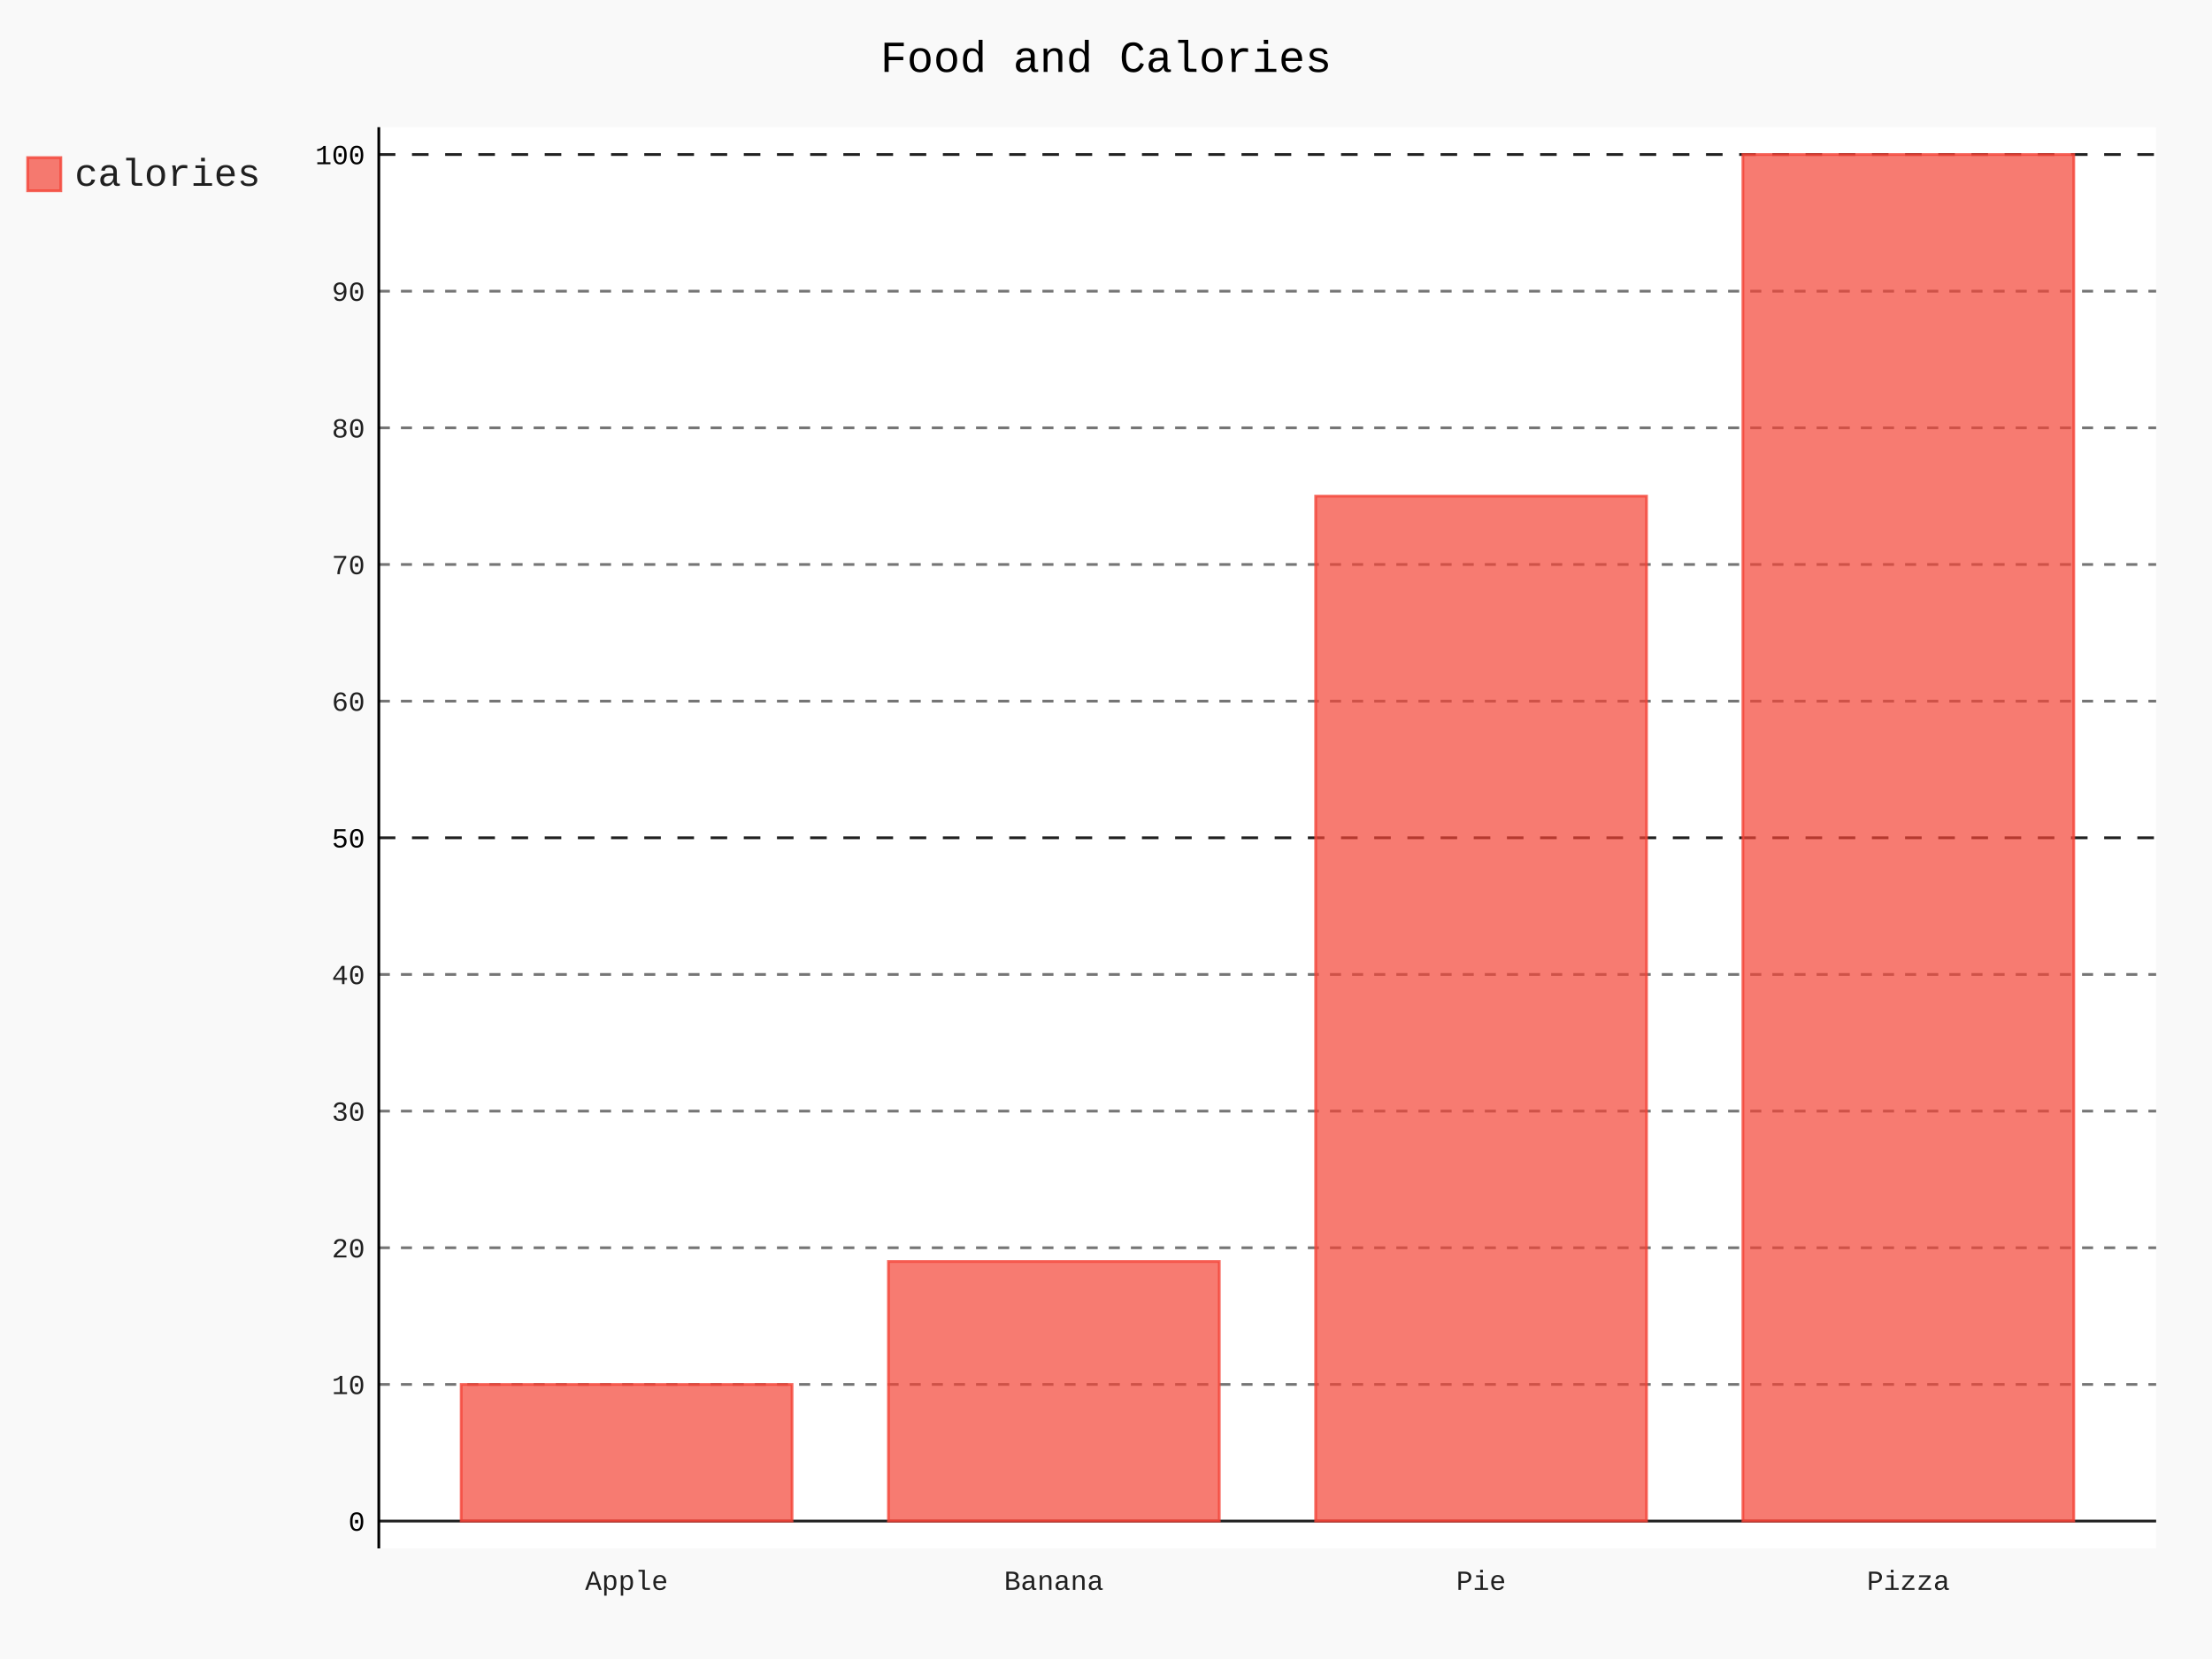
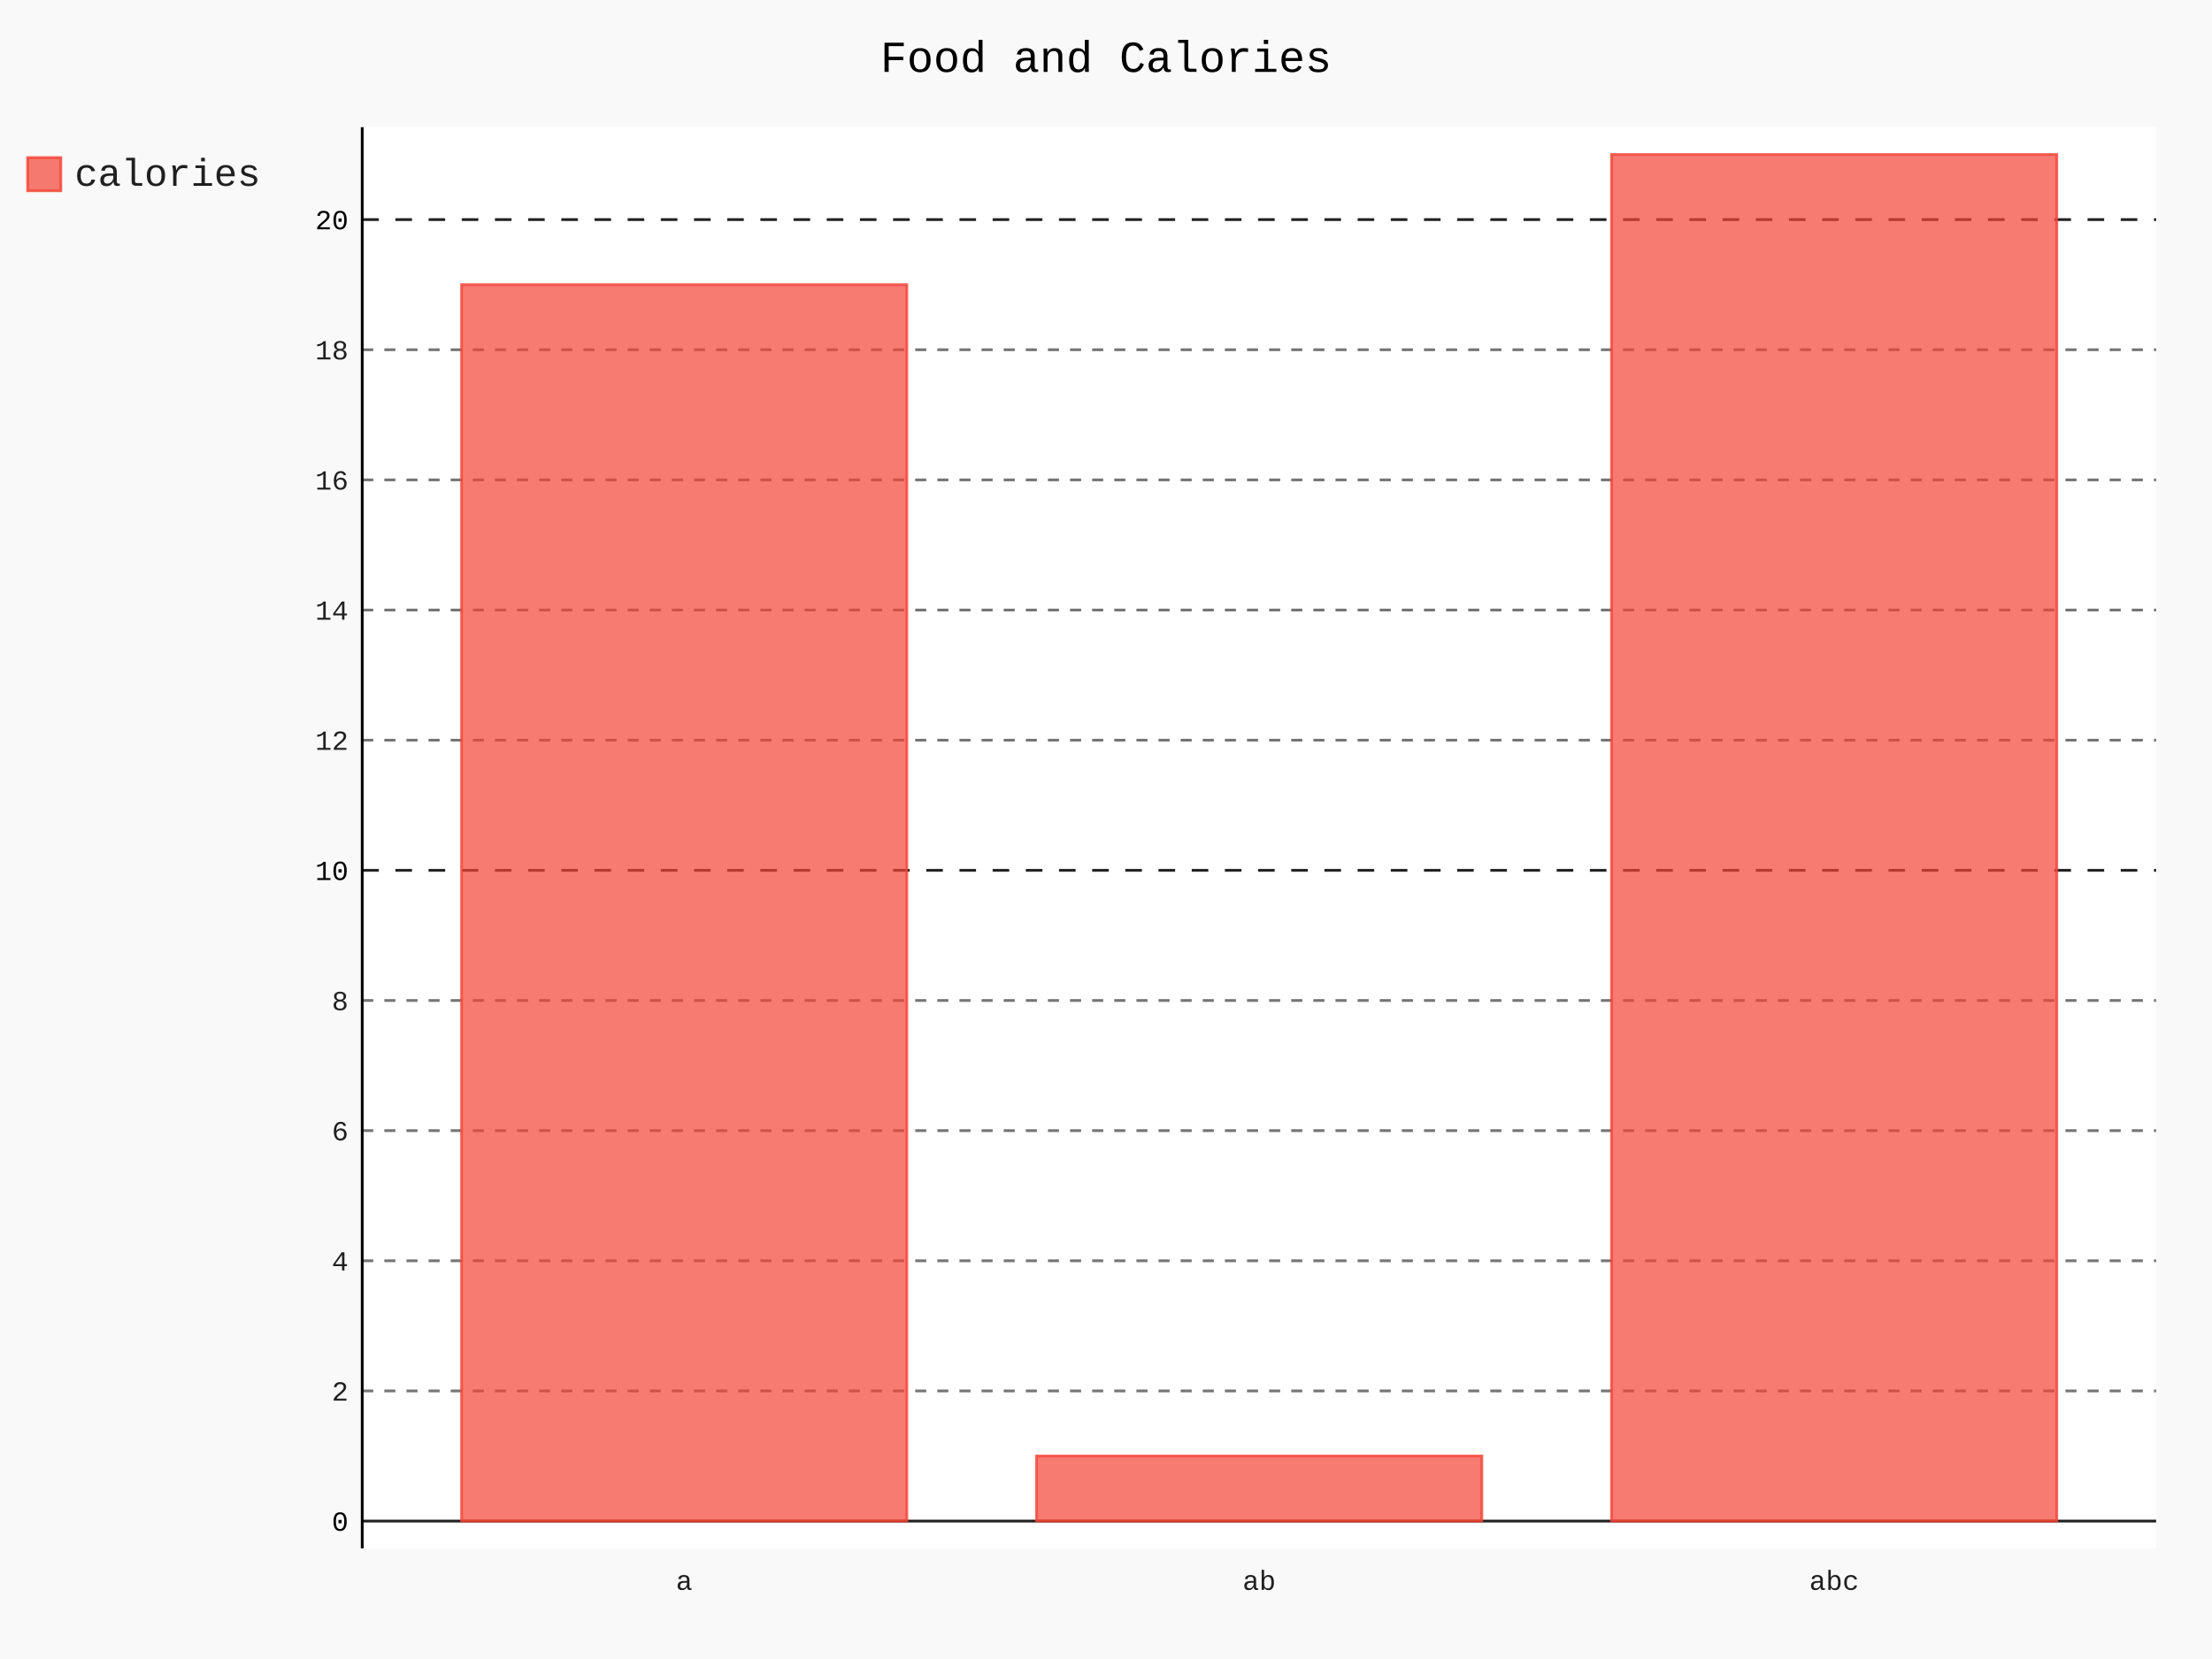
- <svg xmlns="http://www.w3.org/2000/svg" id="chart-d2873249-091a-4c2e-baae-a469f94aaf8e" class="pygal-chart" viewBox="0 0 800 600">
+ <svg xmlns="http://www.w3.org/2000/svg" id="chart-56a0a61f-1d23-4507-9f11-276495b9388d" class="pygal-chart" viewBox="0 0 800 600">
  <defs>
-     <style type="text/css">#chart-d2873249-091a-4c2e-baae-a469f94aaf8e{-webkit-user-select:none;-webkit-font-smoothing:antialiased;font-family:Consolas,"Liberation Mono",Menlo,Courier,monospace}#chart-d2873249-091a-4c2e-baae-a469f94aaf8e .title{font-family:Consolas,"Liberation Mono",Menlo,Courier,monospace;font-size:16px}#chart-d2873249-091a-4c2e-baae-a469f94aaf8e .legends .legend text{font-family:Consolas,"Liberation Mono",Menlo,Courier,monospace;font-size:14px}#chart-d2873249-091a-4c2e-baae-a469f94aaf8e .axis text{font-family:Consolas,"Liberation Mono",Menlo,Courier,monospace;font-size:10px}#chart-d2873249-091a-4c2e-baae-a469f94aaf8e .axis text.major{font-family:Consolas,"Liberation Mono",Menlo,Courier,monospace;font-size:10px}#chart-d2873249-091a-4c2e-baae-a469f94aaf8e .text-overlay text.value{font-family:Consolas,"Liberation Mono",Menlo,Courier,monospace;font-size:16px}#chart-d2873249-091a-4c2e-baae-a469f94aaf8e .text-overlay text.label{font-family:Consolas,"Liberation Mono",Menlo,Courier,monospace;font-size:10px}#chart-d2873249-091a-4c2e-baae-a469f94aaf8e .tooltip{font-family:Consolas,"Liberation Mono",Menlo,Courier,monospace;font-size:14px}#chart-d2873249-091a-4c2e-baae-a469f94aaf8e text.no_data{font-family:Consolas,"Liberation Mono",Menlo,Courier,monospace;font-size:64px}
- #chart-d2873249-091a-4c2e-baae-a469f94aaf8e{background-color:rgba(249,249,249,1)}#chart-d2873249-091a-4c2e-baae-a469f94aaf8e path,#chart-d2873249-091a-4c2e-baae-a469f94aaf8e line,#chart-d2873249-091a-4c2e-baae-a469f94aaf8e rect,#chart-d2873249-091a-4c2e-baae-a469f94aaf8e circle{-webkit-transition:150ms;-moz-transition:150ms;transition:150ms}#chart-d2873249-091a-4c2e-baae-a469f94aaf8e .graph &gt; .background{fill:rgba(249,249,249,1)}#chart-d2873249-091a-4c2e-baae-a469f94aaf8e .plot &gt; .background{fill:rgba(255,255,255,1)}#chart-d2873249-091a-4c2e-baae-a469f94aaf8e .graph{fill:rgba(0,0,0,.87)}#chart-d2873249-091a-4c2e-baae-a469f94aaf8e text.no_data{fill:rgba(0,0,0,1)}#chart-d2873249-091a-4c2e-baae-a469f94aaf8e .title{fill:rgba(0,0,0,1)}#chart-d2873249-091a-4c2e-baae-a469f94aaf8e .legends .legend text{fill:rgba(0,0,0,.87)}#chart-d2873249-091a-4c2e-baae-a469f94aaf8e .legends .legend:hover text{fill:rgba(0,0,0,1)}#chart-d2873249-091a-4c2e-baae-a469f94aaf8e .axis .line{stroke:rgba(0,0,0,1)}#chart-d2873249-091a-4c2e-baae-a469f94aaf8e .axis .guide.line{stroke:rgba(0,0,0,.54)}#chart-d2873249-091a-4c2e-baae-a469f94aaf8e .axis .major.line{stroke:rgba(0,0,0,.87)}#chart-d2873249-091a-4c2e-baae-a469f94aaf8e .axis text.major{fill:rgba(0,0,0,1)}#chart-d2873249-091a-4c2e-baae-a469f94aaf8e .axis.y .guides:hover .guide.line,#chart-d2873249-091a-4c2e-baae-a469f94aaf8e .line-graph .axis.x .guides:hover .guide.line,#chart-d2873249-091a-4c2e-baae-a469f94aaf8e .stackedline-graph .axis.x .guides:hover .guide.line,#chart-d2873249-091a-4c2e-baae-a469f94aaf8e .xy-graph .axis.x .guides:hover .guide.line{stroke:rgba(0,0,0,1)}#chart-d2873249-091a-4c2e-baae-a469f94aaf8e .axis .guides:hover text{fill:rgba(0,0,0,1)}#chart-d2873249-091a-4c2e-baae-a469f94aaf8e .reactive{fill-opacity:.7;stroke-opacity:.8}#chart-d2873249-091a-4c2e-baae-a469f94aaf8e .ci{stroke:rgba(0,0,0,.87)}#chart-d2873249-091a-4c2e-baae-a469f94aaf8e .reactive.active,#chart-d2873249-091a-4c2e-baae-a469f94aaf8e .active .reactive{fill-opacity:.8;stroke-opacity:.9;stroke-width:4}#chart-d2873249-091a-4c2e-baae-a469f94aaf8e .ci .reactive.active{stroke-width:1.5}#chart-d2873249-091a-4c2e-baae-a469f94aaf8e .series text{fill:rgba(0,0,0,1)}#chart-d2873249-091a-4c2e-baae-a469f94aaf8e .tooltip rect{fill:rgba(255,255,255,1);stroke:rgba(0,0,0,1);-webkit-transition:opacity 150ms;-moz-transition:opacity 150ms;transition:opacity 150ms}#chart-d2873249-091a-4c2e-baae-a469f94aaf8e .tooltip .label{fill:rgba(0,0,0,.87)}#chart-d2873249-091a-4c2e-baae-a469f94aaf8e .tooltip .label{fill:rgba(0,0,0,.87)}#chart-d2873249-091a-4c2e-baae-a469f94aaf8e .tooltip .legend{font-size:.8em;fill:rgba(0,0,0,.54)}#chart-d2873249-091a-4c2e-baae-a469f94aaf8e .tooltip .x_label{font-size:.6em;fill:rgba(0,0,0,1)}#chart-d2873249-091a-4c2e-baae-a469f94aaf8e .tooltip .xlink{font-size:.5em;text-decoration:underline}#chart-d2873249-091a-4c2e-baae-a469f94aaf8e .tooltip .value{font-size:1.5em}#chart-d2873249-091a-4c2e-baae-a469f94aaf8e .bound{font-size:.5em}#chart-d2873249-091a-4c2e-baae-a469f94aaf8e .max-value{font-size:.75em;fill:rgba(0,0,0,.54)}#chart-d2873249-091a-4c2e-baae-a469f94aaf8e .map-element{fill:rgba(255,255,255,1);stroke:rgba(0,0,0,.54) !important}#chart-d2873249-091a-4c2e-baae-a469f94aaf8e .map-element .reactive{fill-opacity:inherit;stroke-opacity:inherit}#chart-d2873249-091a-4c2e-baae-a469f94aaf8e .color-0,#chart-d2873249-091a-4c2e-baae-a469f94aaf8e .color-0 a:visited{stroke:#F44336;fill:#F44336}#chart-d2873249-091a-4c2e-baae-a469f94aaf8e .text-overlay .color-0 text{fill:black}
- #chart-d2873249-091a-4c2e-baae-a469f94aaf8e text.no_data{text-anchor:middle}#chart-d2873249-091a-4c2e-baae-a469f94aaf8e .guide.line{fill:none}#chart-d2873249-091a-4c2e-baae-a469f94aaf8e .centered{text-anchor:middle}#chart-d2873249-091a-4c2e-baae-a469f94aaf8e .title{text-anchor:middle}#chart-d2873249-091a-4c2e-baae-a469f94aaf8e .legends .legend text{fill-opacity:1}#chart-d2873249-091a-4c2e-baae-a469f94aaf8e .axis.x text{text-anchor:middle}#chart-d2873249-091a-4c2e-baae-a469f94aaf8e .axis.x:not(.web) text[transform]{text-anchor:start}#chart-d2873249-091a-4c2e-baae-a469f94aaf8e .axis.x:not(.web) text[transform].backwards{text-anchor:end}#chart-d2873249-091a-4c2e-baae-a469f94aaf8e .axis.y text{text-anchor:end}#chart-d2873249-091a-4c2e-baae-a469f94aaf8e .axis.y text[transform].backwards{text-anchor:start}#chart-d2873249-091a-4c2e-baae-a469f94aaf8e .axis.y2 text{text-anchor:start}#chart-d2873249-091a-4c2e-baae-a469f94aaf8e .axis.y2 text[transform].backwards{text-anchor:end}#chart-d2873249-091a-4c2e-baae-a469f94aaf8e .axis .guide.line{stroke-dasharray:4,4}#chart-d2873249-091a-4c2e-baae-a469f94aaf8e .axis .major.guide.line{stroke-dasharray:6,6}#chart-d2873249-091a-4c2e-baae-a469f94aaf8e .horizontal .axis.y .guide.line,#chart-d2873249-091a-4c2e-baae-a469f94aaf8e .horizontal .axis.y2 .guide.line,#chart-d2873249-091a-4c2e-baae-a469f94aaf8e .vertical .axis.x .guide.line{opacity:0}#chart-d2873249-091a-4c2e-baae-a469f94aaf8e .horizontal .axis.always_show .guide.line,#chart-d2873249-091a-4c2e-baae-a469f94aaf8e .vertical .axis.always_show .guide.line{opacity:1 !important}#chart-d2873249-091a-4c2e-baae-a469f94aaf8e .axis.y .guides:hover .guide.line,#chart-d2873249-091a-4c2e-baae-a469f94aaf8e .axis.y2 .guides:hover .guide.line,#chart-d2873249-091a-4c2e-baae-a469f94aaf8e .axis.x .guides:hover .guide.line{opacity:1}#chart-d2873249-091a-4c2e-baae-a469f94aaf8e .axis .guides:hover text{opacity:1}#chart-d2873249-091a-4c2e-baae-a469f94aaf8e .nofill{fill:none}#chart-d2873249-091a-4c2e-baae-a469f94aaf8e .subtle-fill{fill-opacity:.2}#chart-d2873249-091a-4c2e-baae-a469f94aaf8e .dot{stroke-width:1px;fill-opacity:1}#chart-d2873249-091a-4c2e-baae-a469f94aaf8e .dot.active{stroke-width:5px}#chart-d2873249-091a-4c2e-baae-a469f94aaf8e .dot.negative{fill:transparent}#chart-d2873249-091a-4c2e-baae-a469f94aaf8e text,#chart-d2873249-091a-4c2e-baae-a469f94aaf8e tspan{stroke:none !important}#chart-d2873249-091a-4c2e-baae-a469f94aaf8e .series text.active{opacity:1}#chart-d2873249-091a-4c2e-baae-a469f94aaf8e .tooltip rect{fill-opacity:.95;stroke-width:.5}#chart-d2873249-091a-4c2e-baae-a469f94aaf8e .tooltip text{fill-opacity:1}#chart-d2873249-091a-4c2e-baae-a469f94aaf8e .showable{visibility:hidden}#chart-d2873249-091a-4c2e-baae-a469f94aaf8e .showable.shown{visibility:visible}#chart-d2873249-091a-4c2e-baae-a469f94aaf8e .gauge-background{fill:rgba(229,229,229,1);stroke:none}#chart-d2873249-091a-4c2e-baae-a469f94aaf8e .bg-lines{stroke:rgba(249,249,249,1);stroke-width:2px}</style>
+     <style type="text/css">#chart-56a0a61f-1d23-4507-9f11-276495b9388d{-webkit-user-select:none;-webkit-font-smoothing:antialiased;font-family:Consolas,"Liberation Mono",Menlo,Courier,monospace}#chart-56a0a61f-1d23-4507-9f11-276495b9388d .title{font-family:Consolas,"Liberation Mono",Menlo,Courier,monospace;font-size:16px}#chart-56a0a61f-1d23-4507-9f11-276495b9388d .legends .legend text{font-family:Consolas,"Liberation Mono",Menlo,Courier,monospace;font-size:14px}#chart-56a0a61f-1d23-4507-9f11-276495b9388d .axis text{font-family:Consolas,"Liberation Mono",Menlo,Courier,monospace;font-size:10px}#chart-56a0a61f-1d23-4507-9f11-276495b9388d .axis text.major{font-family:Consolas,"Liberation Mono",Menlo,Courier,monospace;font-size:10px}#chart-56a0a61f-1d23-4507-9f11-276495b9388d .text-overlay text.value{font-family:Consolas,"Liberation Mono",Menlo,Courier,monospace;font-size:16px}#chart-56a0a61f-1d23-4507-9f11-276495b9388d .text-overlay text.label{font-family:Consolas,"Liberation Mono",Menlo,Courier,monospace;font-size:10px}#chart-56a0a61f-1d23-4507-9f11-276495b9388d .tooltip{font-family:Consolas,"Liberation Mono",Menlo,Courier,monospace;font-size:14px}#chart-56a0a61f-1d23-4507-9f11-276495b9388d text.no_data{font-family:Consolas,"Liberation Mono",Menlo,Courier,monospace;font-size:64px}
+ #chart-56a0a61f-1d23-4507-9f11-276495b9388d{background-color:rgba(249,249,249,1)}#chart-56a0a61f-1d23-4507-9f11-276495b9388d path,#chart-56a0a61f-1d23-4507-9f11-276495b9388d line,#chart-56a0a61f-1d23-4507-9f11-276495b9388d rect,#chart-56a0a61f-1d23-4507-9f11-276495b9388d circle{-webkit-transition:150ms;-moz-transition:150ms;transition:150ms}#chart-56a0a61f-1d23-4507-9f11-276495b9388d .graph &gt; .background{fill:rgba(249,249,249,1)}#chart-56a0a61f-1d23-4507-9f11-276495b9388d .plot &gt; .background{fill:rgba(255,255,255,1)}#chart-56a0a61f-1d23-4507-9f11-276495b9388d .graph{fill:rgba(0,0,0,.87)}#chart-56a0a61f-1d23-4507-9f11-276495b9388d text.no_data{fill:rgba(0,0,0,1)}#chart-56a0a61f-1d23-4507-9f11-276495b9388d .title{fill:rgba(0,0,0,1)}#chart-56a0a61f-1d23-4507-9f11-276495b9388d .legends .legend text{fill:rgba(0,0,0,.87)}#chart-56a0a61f-1d23-4507-9f11-276495b9388d .legends .legend:hover text{fill:rgba(0,0,0,1)}#chart-56a0a61f-1d23-4507-9f11-276495b9388d .axis .line{stroke:rgba(0,0,0,1)}#chart-56a0a61f-1d23-4507-9f11-276495b9388d .axis .guide.line{stroke:rgba(0,0,0,.54)}#chart-56a0a61f-1d23-4507-9f11-276495b9388d .axis .major.line{stroke:rgba(0,0,0,.87)}#chart-56a0a61f-1d23-4507-9f11-276495b9388d .axis text.major{fill:rgba(0,0,0,1)}#chart-56a0a61f-1d23-4507-9f11-276495b9388d .axis.y .guides:hover .guide.line,#chart-56a0a61f-1d23-4507-9f11-276495b9388d .line-graph .axis.x .guides:hover .guide.line,#chart-56a0a61f-1d23-4507-9f11-276495b9388d .stackedline-graph .axis.x .guides:hover .guide.line,#chart-56a0a61f-1d23-4507-9f11-276495b9388d .xy-graph .axis.x .guides:hover .guide.line{stroke:rgba(0,0,0,1)}#chart-56a0a61f-1d23-4507-9f11-276495b9388d .axis .guides:hover text{fill:rgba(0,0,0,1)}#chart-56a0a61f-1d23-4507-9f11-276495b9388d .reactive{fill-opacity:.7;stroke-opacity:.8}#chart-56a0a61f-1d23-4507-9f11-276495b9388d .ci{stroke:rgba(0,0,0,.87)}#chart-56a0a61f-1d23-4507-9f11-276495b9388d .reactive.active,#chart-56a0a61f-1d23-4507-9f11-276495b9388d .active .reactive{fill-opacity:.8;stroke-opacity:.9;stroke-width:4}#chart-56a0a61f-1d23-4507-9f11-276495b9388d .ci .reactive.active{stroke-width:1.5}#chart-56a0a61f-1d23-4507-9f11-276495b9388d .series text{fill:rgba(0,0,0,1)}#chart-56a0a61f-1d23-4507-9f11-276495b9388d .tooltip rect{fill:rgba(255,255,255,1);stroke:rgba(0,0,0,1);-webkit-transition:opacity 150ms;-moz-transition:opacity 150ms;transition:opacity 150ms}#chart-56a0a61f-1d23-4507-9f11-276495b9388d .tooltip .label{fill:rgba(0,0,0,.87)}#chart-56a0a61f-1d23-4507-9f11-276495b9388d .tooltip .label{fill:rgba(0,0,0,.87)}#chart-56a0a61f-1d23-4507-9f11-276495b9388d .tooltip .legend{font-size:.8em;fill:rgba(0,0,0,.54)}#chart-56a0a61f-1d23-4507-9f11-276495b9388d .tooltip .x_label{font-size:.6em;fill:rgba(0,0,0,1)}#chart-56a0a61f-1d23-4507-9f11-276495b9388d .tooltip .xlink{font-size:.5em;text-decoration:underline}#chart-56a0a61f-1d23-4507-9f11-276495b9388d .tooltip .value{font-size:1.5em}#chart-56a0a61f-1d23-4507-9f11-276495b9388d .bound{font-size:.5em}#chart-56a0a61f-1d23-4507-9f11-276495b9388d .max-value{font-size:.75em;fill:rgba(0,0,0,.54)}#chart-56a0a61f-1d23-4507-9f11-276495b9388d .map-element{fill:rgba(255,255,255,1);stroke:rgba(0,0,0,.54) !important}#chart-56a0a61f-1d23-4507-9f11-276495b9388d .map-element .reactive{fill-opacity:inherit;stroke-opacity:inherit}#chart-56a0a61f-1d23-4507-9f11-276495b9388d .color-0,#chart-56a0a61f-1d23-4507-9f11-276495b9388d .color-0 a:visited{stroke:#F44336;fill:#F44336}#chart-56a0a61f-1d23-4507-9f11-276495b9388d .text-overlay .color-0 text{fill:black}
+ #chart-56a0a61f-1d23-4507-9f11-276495b9388d text.no_data{text-anchor:middle}#chart-56a0a61f-1d23-4507-9f11-276495b9388d .guide.line{fill:none}#chart-56a0a61f-1d23-4507-9f11-276495b9388d .centered{text-anchor:middle}#chart-56a0a61f-1d23-4507-9f11-276495b9388d .title{text-anchor:middle}#chart-56a0a61f-1d23-4507-9f11-276495b9388d .legends .legend text{fill-opacity:1}#chart-56a0a61f-1d23-4507-9f11-276495b9388d .axis.x text{text-anchor:middle}#chart-56a0a61f-1d23-4507-9f11-276495b9388d .axis.x:not(.web) text[transform]{text-anchor:start}#chart-56a0a61f-1d23-4507-9f11-276495b9388d .axis.x:not(.web) text[transform].backwards{text-anchor:end}#chart-56a0a61f-1d23-4507-9f11-276495b9388d .axis.y text{text-anchor:end}#chart-56a0a61f-1d23-4507-9f11-276495b9388d .axis.y text[transform].backwards{text-anchor:start}#chart-56a0a61f-1d23-4507-9f11-276495b9388d .axis.y2 text{text-anchor:start}#chart-56a0a61f-1d23-4507-9f11-276495b9388d .axis.y2 text[transform].backwards{text-anchor:end}#chart-56a0a61f-1d23-4507-9f11-276495b9388d .axis .guide.line{stroke-dasharray:4,4}#chart-56a0a61f-1d23-4507-9f11-276495b9388d .axis .major.guide.line{stroke-dasharray:6,6}#chart-56a0a61f-1d23-4507-9f11-276495b9388d .horizontal .axis.y .guide.line,#chart-56a0a61f-1d23-4507-9f11-276495b9388d .horizontal .axis.y2 .guide.line,#chart-56a0a61f-1d23-4507-9f11-276495b9388d .vertical .axis.x .guide.line{opacity:0}#chart-56a0a61f-1d23-4507-9f11-276495b9388d .horizontal .axis.always_show .guide.line,#chart-56a0a61f-1d23-4507-9f11-276495b9388d .vertical .axis.always_show .guide.line{opacity:1 !important}#chart-56a0a61f-1d23-4507-9f11-276495b9388d .axis.y .guides:hover .guide.line,#chart-56a0a61f-1d23-4507-9f11-276495b9388d .axis.y2 .guides:hover .guide.line,#chart-56a0a61f-1d23-4507-9f11-276495b9388d .axis.x .guides:hover .guide.line{opacity:1}#chart-56a0a61f-1d23-4507-9f11-276495b9388d .axis .guides:hover text{opacity:1}#chart-56a0a61f-1d23-4507-9f11-276495b9388d .nofill{fill:none}#chart-56a0a61f-1d23-4507-9f11-276495b9388d .subtle-fill{fill-opacity:.2}#chart-56a0a61f-1d23-4507-9f11-276495b9388d .dot{stroke-width:1px;fill-opacity:1}#chart-56a0a61f-1d23-4507-9f11-276495b9388d .dot.active{stroke-width:5px}#chart-56a0a61f-1d23-4507-9f11-276495b9388d .dot.negative{fill:transparent}#chart-56a0a61f-1d23-4507-9f11-276495b9388d text,#chart-56a0a61f-1d23-4507-9f11-276495b9388d tspan{stroke:none !important}#chart-56a0a61f-1d23-4507-9f11-276495b9388d .series text.active{opacity:1}#chart-56a0a61f-1d23-4507-9f11-276495b9388d .tooltip rect{fill-opacity:.95;stroke-width:.5}#chart-56a0a61f-1d23-4507-9f11-276495b9388d .tooltip text{fill-opacity:1}#chart-56a0a61f-1d23-4507-9f11-276495b9388d .showable{visibility:hidden}#chart-56a0a61f-1d23-4507-9f11-276495b9388d .showable.shown{visibility:visible}#chart-56a0a61f-1d23-4507-9f11-276495b9388d .gauge-background{fill:rgba(229,229,229,1);stroke:none}#chart-56a0a61f-1d23-4507-9f11-276495b9388d .bg-lines{stroke:rgba(249,249,249,1);stroke-width:2px}</style>
  </defs>
  <g class="graph bar-graph vertical">
    <rect x="0" y="0" width="800" height="600" class="background" />
-     <g transform="translate(137, 46)" class="plot">
-       <rect x="0" y="0" width="642.8" height="514" class="background" />
+     <g transform="translate(131, 46)" class="plot">
+       <rect x="0" y="0" width="648.8" height="514" class="background" />
      <g class="axis y always_show">
        <g class="guides">
-           <path d="M0 504.115 h642.8" class="axis major line" />
+           <path d="M0 504.115 h648.8" class="axis major line" />
          <text x="-5" y="507.615" class="major">0</text>
        </g>
        <g class="guides">
-           <path d="M0 454.692 h642.8" class="guide line" />
-           <text x="-5" y="458.192" class="">10</text>
+           <path d="M0 457.046 h648.8" class="guide line" />
+           <text x="-5" y="460.546" class="">2</text>
        </g>
        <g class="guides">
-           <path d="M0 405.269 h642.8" class="guide line" />
-           <text x="-5" y="408.769" class="">20</text>
+           <path d="M0 409.976 h648.8" class="guide line" />
+           <text x="-5" y="413.476" class="">4</text>
        </g>
        <g class="guides">
-           <path d="M0 355.846 h642.8" class="guide line" />
-           <text x="-5" y="359.346" class="">30</text>
+           <path d="M0 362.907 h648.8" class="guide line" />
+           <text x="-5" y="366.407" class="">6</text>
        </g>
        <g class="guides">
-           <path d="M0 306.423 h642.8" class="guide line" />
-           <text x="-5" y="309.923" class="">40</text>
+           <path d="M0 315.837 h648.8" class="guide line" />
+           <text x="-5" y="319.337" class="">8</text>
        </g>
        <g class="guides">
-           <path d="M0 257 h642.8" class="major guide line" />
-           <text x="-5" y="260.5" class="major">50</text>
+           <path d="M0 268.767 h648.8" class="major guide line" />
+           <text x="-5" y="272.267" class="major">10</text>
        </g>
        <g class="guides">
-           <path d="M0 207.577 h642.8" class="guide line" />
-           <text x="-5" y="211.077" class="">60</text>
+           <path d="M0 221.698 h648.8" class="guide line" />
+           <text x="-5" y="225.198" class="">12</text>
        </g>
        <g class="guides">
-           <path d="M0 158.154 h642.8" class="guide line" />
-           <text x="-5" y="161.654" class="">70</text>
+           <path d="M0 174.628 h648.8" class="guide line" />
+           <text x="-5" y="178.128" class="">14</text>
        </g>
        <g class="guides">
-           <path d="M0 108.731 h642.8" class="guide line" />
-           <text x="-5" y="112.231" class="">80</text>
+           <path d="M0 127.559 h648.8" class="guide line" />
+           <text x="-5" y="131.059" class="">16</text>
        </g>
        <g class="guides">
-           <path d="M0 59.308 h642.8" class="guide line" />
-           <text x="-5" y="62.808" class="">90</text>
+           <path d="M0 80.489 h648.8" class="guide line" />
+           <text x="-5" y="83.989" class="">18</text>
        </g>
        <g class="guides">
-           <path d="M0 9.885 h642.8" class="major guide line" />
-           <text x="-5" y="13.385" class="major">100</text>
+           <path d="M0 33.419 h648.8" class="major guide line" />
+           <text x="-5" y="36.919" class="major">20</text>
        </g>
      </g>
      <g class="axis x">
        <path d="M0 0 v514" class="line" />
        <g class="guides">
-           <path d="M89.621 0 v514" class="guide line" />
-           <text x="89.621" y="529.0" class="">Apple</text>
+           <path d="M116.451 0 v514" class="guide line" />
+           <text x="116.451" y="529.0" class="">a</text>
        </g>
        <g class="guides">
-           <path d="M244.14 0 v514" class="guide line" />
-           <text x="244.14" y="529.0" class="">Banana</text>
+           <path d="M324.4 0 v514" class="guide line" />
+           <text x="324.4" y="529.0" class="">ab</text>
        </g>
        <g class="guides">
-           <path d="M398.66 0 v514" class="guide line" />
-           <text x="398.66" y="529.0" class="">Pie</text>
-         </g>
-         <g class="guides">
-           <path d="M553.179 0 v514" class="guide line" />
-           <text x="553.179" y="529.0" class="">Pizza</text>
+           <path d="M532.349 0 v514" class="guide line" />
+           <text x="532.349" y="529.0" class="">abc</text>
        </g>
      </g>
      <g class="series serie-0 color-0">
        <g class="bars">
          <g class="bar">
-             <rect x="29.791" y="454.692" rx="0" ry="0" width="119.66" height="49.423" class="rect reactive tooltip-trigger" />
+             <rect x="35.934" y="56.954" rx="0" ry="0" width="161.035" height="447.161" class="rect reactive tooltip-trigger" />
          </g>
          <g class="bar">
-             <rect x="184.311" y="410.212" rx="0" ry="0" width="119.66" height="93.904" class="rect reactive tooltip-trigger" />
+             <rect x="243.882" y="480.581" rx="0" ry="0" width="161.035" height="23.535" class="rect reactive tooltip-trigger" />
          </g>
          <g class="bar">
-             <rect x="338.83" y="133.442" rx="0" ry="0" width="119.66" height="370.673" class="rect reactive tooltip-trigger" />
-           </g>
-           <g class="bar">
-             <rect x="493.349" y="9.885" rx="0" ry="0" width="119.66" height="494.231" class="rect reactive tooltip-trigger" />
+             <rect x="451.831" y="9.885" rx="0" ry="0" width="161.035" height="494.231" class="rect reactive tooltip-trigger" />
          </g>
        </g>
      </g>
    </g>
    <g class="titles">
      <text x="400.0" y="26" class="title plot_title">Food and Calories</text>
    </g>
-     <g transform="translate(137, 46)" class="plot overlay">
+     <g transform="translate(131, 46)" class="plot overlay">
      <g class="series serie-0 color-0" />
    </g>
-     <g transform="translate(137, 46)" class="plot text-overlay">
+     <g transform="translate(131, 46)" class="plot text-overlay">
      <g class="series serie-0 color-0" />
    </g>
-     <g transform="translate(137, 46)" class="plot tooltip-overlay">
+     <g transform="translate(131, 46)" class="plot tooltip-overlay">
      <g transform="translate(0 0)" style="opacity: 0" class="tooltip">
        <rect rx="0" ry="0" width="0" height="0" class="tooltip-box" />
        <g class="text" />
      </g>
    </g>
    <g transform="translate(10, 56)" class="legends">
      <g id="activate-serie-0" class="legend reactive activate-serie">
        <rect x="0.0" y="1.0" width="12" height="12" class="color-0 reactive" />
        <text x="17.0" y="11.2">calories</text>
      </g>
    </g>
    <g transform="translate(790, 56)" class="legends" />
  </g>
</svg>
